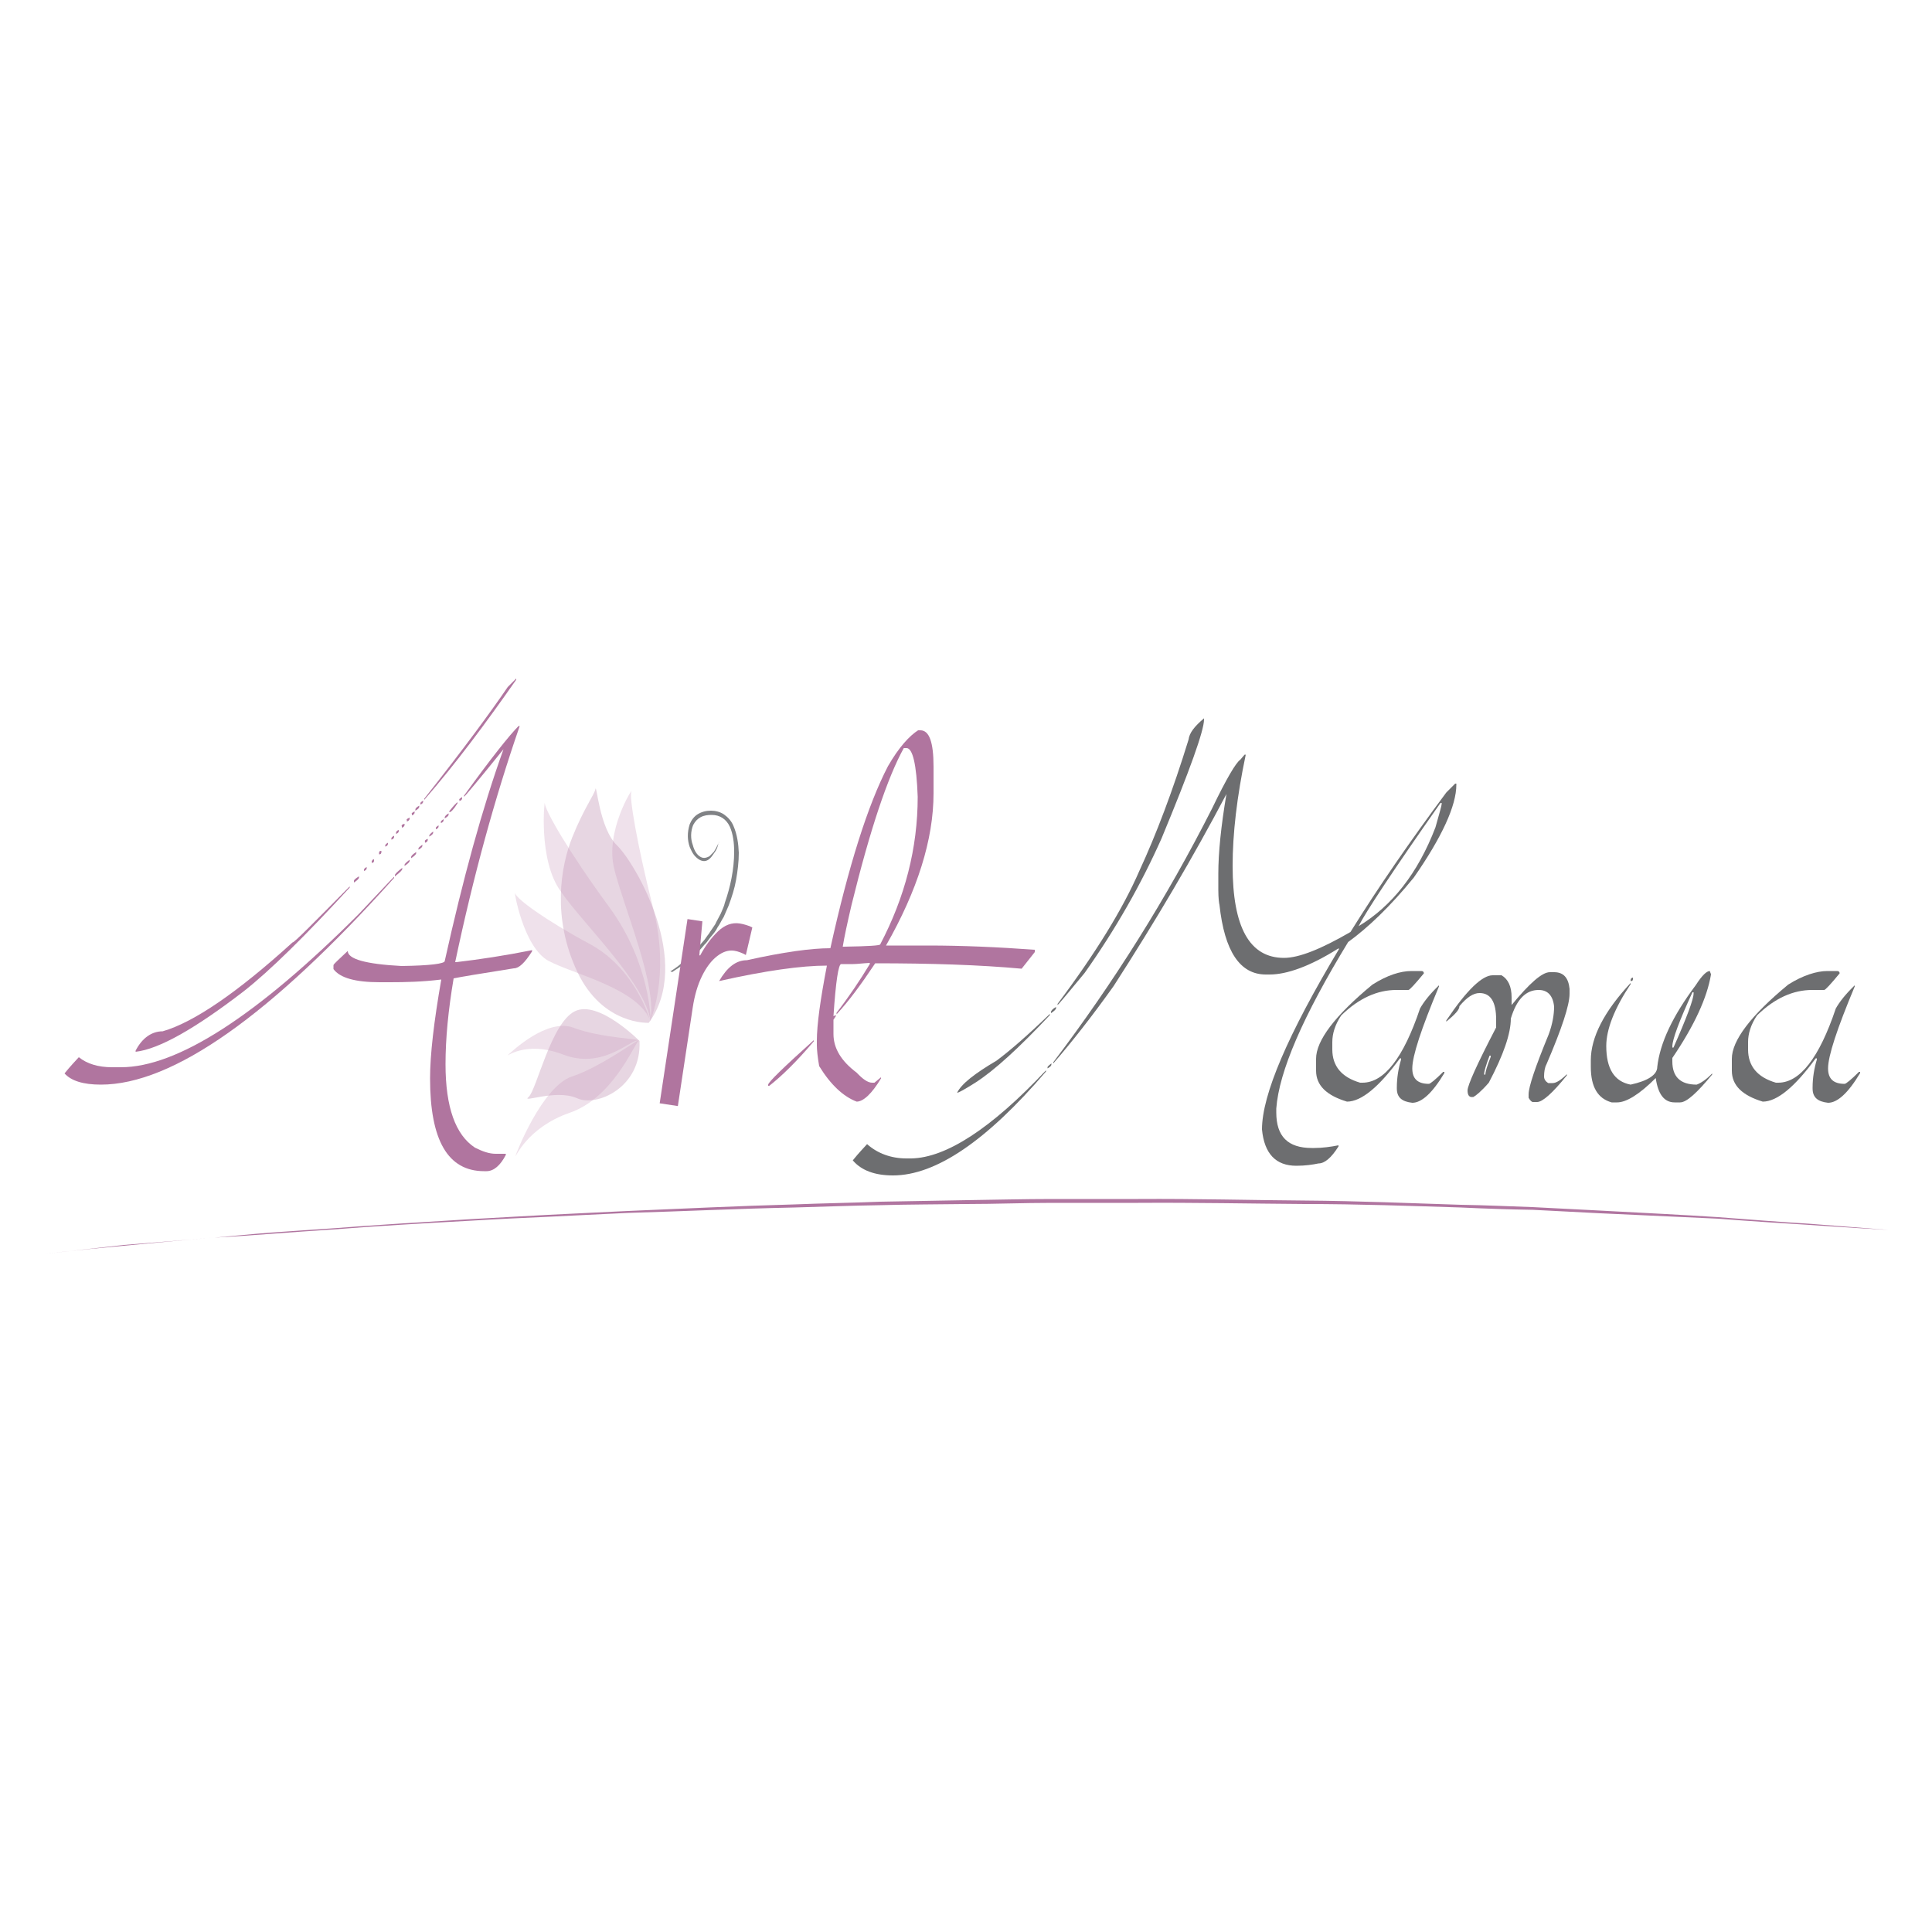
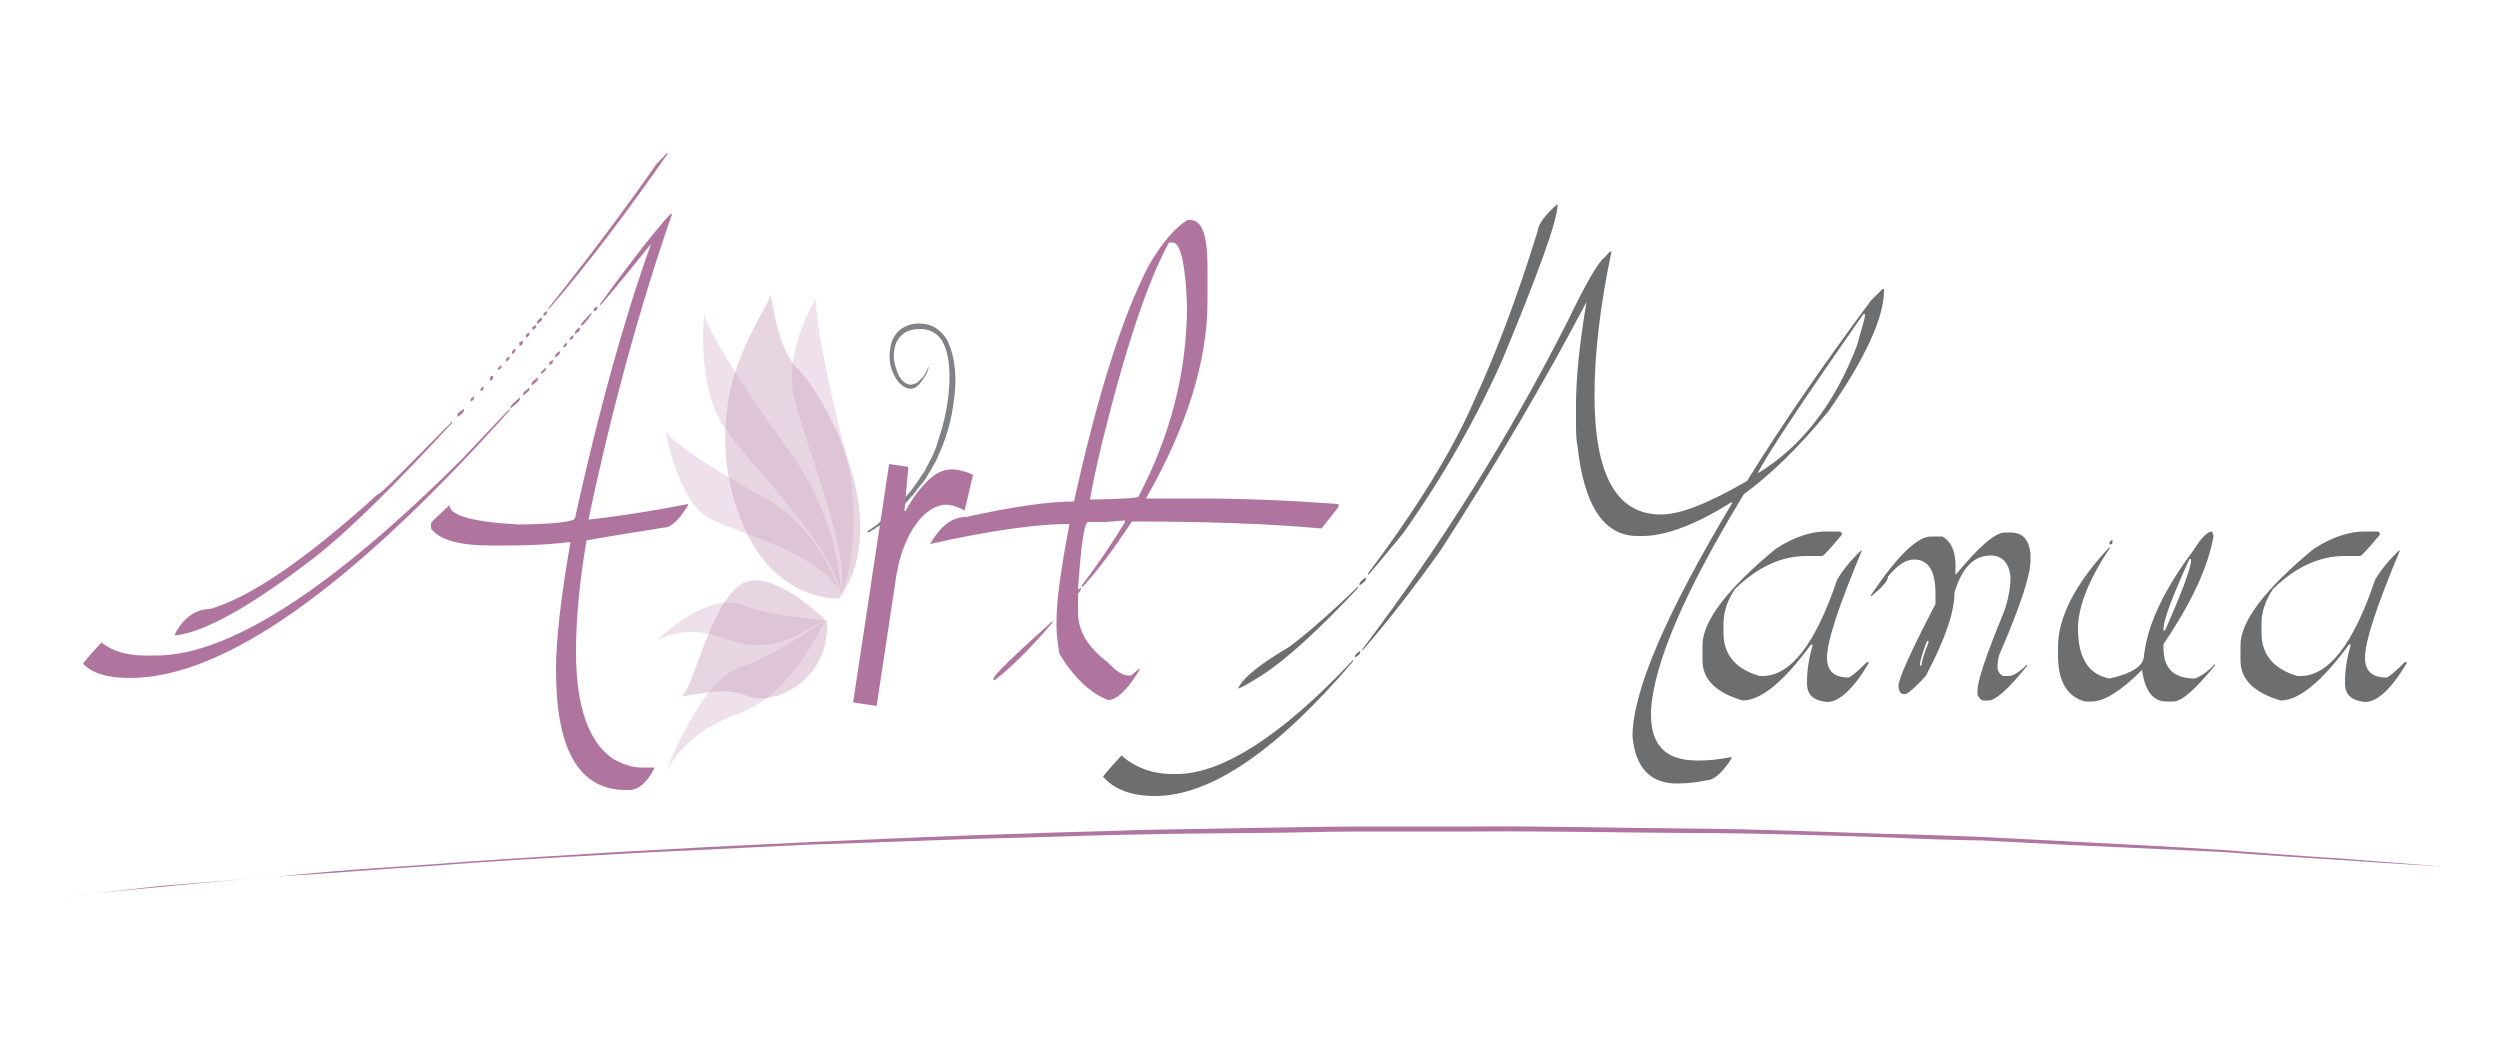
- <svg xmlns="http://www.w3.org/2000/svg" version="1.1" id="art_manua" x="0px" y="0px" viewBox="-221.4 146.9 500 500" style="enable-background:new -221.4 146.9 500 500;" xml:space="preserve">
+ <svg xmlns="http://www.w3.org/2000/svg" version="1.1" id="art_manua" x="0px" y="0px" viewBox="-55 292 500 210" style="enable-background:new -55 292 500 210;" xml:space="preserve">
  <style type="text/css">
	.st0{fill:#B0759F;}
	.st1{fill:#6D6E70;}
	.st2{fill:#B075A0;}
	.st3{opacity:0.3;fill:#B0759F;enable-background:new    ;}
	.st4{opacity:0.3;fill:#C999BB;enable-background:new    ;}
	.st5{fill:#808285;}
	.st6{font-family:'Andriko';}
	.st7{font-size:89.96px;}
</style>
  <g>
-     <path class="st0" d="M-119.4,373.8v0.3c-31.9,35.6-57.3,53.5-75.9,53.5c-4.6,0-7.7-1-9.4-2.9c1.6-2,2.9-3.3,3.7-4.2   c2.1,1.7,5,2.6,8.6,2.6h2.3c14.5,0,35.1-13.2,61.5-39.6C-122.7,377.3-119.7,374-119.4,373.8z M-130.9,376.3v0.3   c-11.5,12.5-20.6,21.5-27.5,26.9c-12.5,9.6-21.8,14.9-27.9,15.6v-0.3c1.7-3.3,4.2-5,7-5c8-2.3,19.3-10,33.6-23   C-145.3,390.9-140.5,386-130.9,376.3z M-87.2,334.8h0.3c-6.4,18.5-12,38.8-16.7,61.1h0.3c6-0.7,12.6-1.7,19.6-3.1v0.3   c-1.9,3-3.4,4.4-4.7,4.4c-8.9,1.4-14.2,2.3-15.6,2.6c-1.4,8.3-2.1,15.6-2.1,22.2c0,11.2,2.6,18.3,7.6,21.6c2,1,3.7,1.6,5.4,1.6h2.6   v0.3c-1.4,2.7-3.1,4.2-5,4.2h-0.6c-9.4,0-14-8-14-24c0-6.2,1-14.7,2.9-25.6c-4.9,0.6-9.3,0.7-13.3,0.7h-2.6c-6.3,0-10.3-1.1-12-3.4   v-1c0-0.3,1.3-1.4,3.7-3.7c0,2.1,4.6,3.4,13.9,3.9c7.4-0.1,11.2-0.6,11.2-1.3c4.7-21.2,9.7-39.5,15.2-54.8   c-6.6,8.2-10,12.2-10.2,12.3v-0.3C-94.3,343.1-89.5,337.1-87.2,334.8z M-128.5,373.7v0.3c0,0.3-0.4,0.7-1.3,1.3V375   C-129.9,374.7-129.5,374.3-128.5,373.7z M-126.5,371.3v0.3c0,0.3-0.3,0.6-0.7,0.7V372C-127.2,371.8-127,371.5-126.5,371.3z    M-124.6,369.3v0.3c0,0.3-0.1,0.6-0.6,0.6v-0.4C-125,369.4-124.9,369.3-124.6,369.3z M-122.7,367.1v0.3c0,0.3-0.1,0.6-0.6,0.6v-0.3   C-123.3,367.3-123.2,367.1-122.7,367.1z M-121,365v0.3c0,0.3-0.3,0.6-0.7,0.7v-0.3C-121.7,365.5-121.4,365.2-121,365z    M-119.4,363.2v0.3c0,0.3-0.3,0.6-0.7,0.7V364C-120.2,363.7-119.9,363.4-119.4,363.2z M-117.3,371.5v0.3c0,0.3-0.6,0.9-1.9,1.9   v-0.3C-119.2,373.1-118.6,372.5-117.3,371.5z M-118.2,361.7v0.3c0,0.3-0.3,0.6-0.7,0.7v-0.3C-118.9,362.1-118.6,361.8-118.2,361.7z    M-116.7,360.1v0.3c0,0.3-0.3,0.6-0.7,0.7v-0.3C-117.6,360.5-117.3,360.2-116.7,360.1z M-115.4,369.4v0.3c0,0.3-0.4,0.7-1.3,1.3   v-0.3C-116.7,370.5-116.3,370.1-115.4,369.4z M-115.4,358.5v0.3c0,0.3-0.3,0.6-0.7,0.7v-0.3C-116.3,358.9-116,358.8-115.4,358.5z    M-114.1,356.9v0.3c0,0.3-0.3,0.6-0.7,0.7v-0.3C-115,357.4-114.7,357.2-114.1,356.9z M-113.7,367.4v0.3c0,0.3-0.4,0.7-1.3,1.3v-0.3   C-115,368.4-114.6,368-113.7,367.4z M-112.9,355.4v0.3c0,0.3-0.3,0.6-1,1v-0.3C-113.9,356.1-113.6,355.8-112.9,355.4z    M-112.1,365.5v0.3c0,0.3-0.3,0.6-1,1v-0.3C-113.1,366.2-112.7,366-112.1,365.5z M-111.9,354.1v0.3c0,0.3-0.3,0.6-0.7,0.7v-0.3   C-112.6,354.5-112.3,354.4-111.9,354.1z M-87.8,322.5v0.3c-7.9,11.3-15.7,21.8-23.8,31.1v-0.3c10.2-12.9,17.3-22.6,21.6-28.9   L-87.8,322.5z M-110.7,364v0.3c0,0.3-0.3,0.6-0.7,0.7v-0.3C-111.6,364.5-111.3,364.2-110.7,364z M-109.3,362.1v0.3   c0,0.3-0.3,0.6-1,1v-0.3C-110.3,363-109.9,362.5-109.3,362.1z M-107.9,360.5v0.3c0,0.3-0.3,0.6-0.7,0.7v-0.3   C-108.7,361.1-108.4,360.8-107.9,360.5z M-106.6,358.9v0.3c0,0.3-0.3,0.6-0.7,0.7v-0.3C-107.4,359.5-107.1,359.2-106.6,358.9z    M-105.3,357.4v0.3c0,0.3-0.3,0.6-1,1v-0.3C-106.3,358.2-106,357.8-105.3,357.4z M-103,354.5v0.3c-1,1.6-1.7,2.3-2.1,2.3v-0.3   C-104,355.4-103.3,354.7-103,354.5z M-101.8,353.2v0.3c0,0.3-0.3,0.6-0.7,0.7v-0.3C-102.7,353.8-102.4,353.5-101.8,353.2z" />
-     <path class="st0" d="M16.2,335.9h0.6c2.3,0,3.4,3.1,3.4,9.4v6.9c0,12-4.2,25.2-12.3,39.4h10.9c8.9,0,18,0.4,27.6,1.1v0.6l-3.4,4.3   c-10.9-1-23.5-1.4-37.9-1.4c-3.6,5.4-6.9,9.9-10,13.2V409c3.1-4,6-8.3,8.6-12.6v-0.3c-1.9,0.1-3.3,0.3-4.3,0.3h-3.1   c-0.7,0-1.4,4.4-2,13.5l0.6-0.3v0.3l-0.6,0.9v3.7c0,3.7,2,7,6,10c1.6,1.7,2.9,2.6,4,2.6h0.6l1.7-1.4v0.3c-2.4,4-4.6,6-6.3,6   c-3.4-1.3-6.7-4.3-9.7-9.2c-0.4-2.3-0.6-4.2-0.6-5.4v-1.1c0-4.2,0.9-10.7,2.6-19.5c-6.6,0-15.9,1.3-27.9,4c2.1-3.6,4.4-5.4,7.2-5.4   c9.4-2.1,16.6-3.1,21.6-3.1c4.7-21.3,9.7-37.1,14.9-47.1C11.2,340.3,14,337.3,16.2,335.9z M-10.8,416.1v0.3   c-4.4,5.2-8.3,9-11.5,11.5h-0.3v-0.3C-22.5,426.9-18.7,423.2-10.8,416.1z M12.5,340.5c-4.2,7.6-8.7,21-13.5,40.5   c-1.1,4.7-1.9,8.4-2.3,10.9h0.3c6.3-0.1,9.4-0.3,9.4-0.6c6.4-12.2,9.7-24.9,9.7-38.2c-0.3-8.4-1.3-12.6-2.9-12.6   C13.4,340.5,12.5,340.5,12.5,340.5z" />
-     <path class="st1" d="M49.3,423.9v0.3C34,442.1,20.8,451.1,9.7,451.1c-4.7,0-8.2-1.3-10.4-3.9c1.6-2,2.9-3.3,3.7-4.2   c2.7,2.4,6.2,3.7,10.2,3.7h1.3C23.4,446.5,35,439.1,49.3,423.9z M50.3,409.3v0.3c-7.9,8.4-14.3,14.3-19.3,17.5   c-2.7,1.7-4.3,2.6-4.7,2.6c1.1-2.3,4.6-5,10.2-8.3C40,418.8,44.6,414.8,50.3,409.3z M50.7,422.1v0.3c0,0.3-0.3,0.6-1,1v-0.3   C49.7,422.9,50.2,422.5,50.7,422.1z M51.9,407.5v0.3c0,0.3-0.4,0.7-1.3,1.3v-0.3C50.6,408.5,51,408,51.9,407.5z M100.7,342.2h0.3   c-2.3,10.9-3.4,20.5-3.4,28.8c0,15.9,4.4,23.8,13.3,23.8c3.9,0,9.6-2.3,17.2-6.7c7.2-11.6,15.5-23.6,24.8-36.1l2.3-2.3h0.3v0.3   c0,5.4-3.7,13.5-11,24c-6.2,7.6-11.9,13-17,16.7c-11.7,19.2-17.9,33.5-18.6,43.1v1c0,6.2,3,9.2,9.2,9.2h0.6c2.1,0,4.3-0.3,6.3-0.7   v0.3c-1.9,3-3.6,4.4-5.2,4.4c-1.4,0.3-3.4,0.6-5.7,0.6c-5.3,0-8.3-3.1-8.9-9.4c0-9,6.7-24.6,20-46.8h-0.3   c-7.3,4.6-13.3,6.7-17.7,6.7h-1c-6.7,0-10.7-6-12-18c-0.1-0.4-0.3-1.7-0.3-3.9V373c0-5.4,0.7-12.3,2.1-20.6   c-8.6,16.3-18.3,32.8-29.2,49.7c-5.7,8-11,14.7-15.6,20v-0.3c15.6-20.6,29.3-42.4,41.1-65.7c3.7-7.7,6.2-11.9,7.3-12.6L100.7,342.2   z M90.2,332.8v0.3c0,2.9-3.7,13.2-11,30.8c-5.3,11.9-11.9,23.5-19.9,34.8c-4.6,5.6-6.9,8.3-7,8.3v-0.3   c9.9-13.2,16.9-24.6,21.2-34.5c4.3-9.3,8.6-20.6,12.7-33.9C86.4,336.6,87.7,334.9,90.2,332.8z M151.4,354.7   C139,372.4,132,383,130.2,386.6c8.6-5.2,15.3-13.6,19.9-25.6c1-3.6,1.6-5.6,1.6-6v-0.3H151.4z" />
-     <path class="st1" d="M143.9,398.2h2.6c0.4,0,0.6,0.3,0.6,0.6c-2.4,2.9-3.7,4.3-4,4.3h-3.1c-4.9,0-9.7,2.1-14.3,6.6   c-1.6,2.4-2.3,4.7-2.3,6.9v1.9c0,4.3,2.4,7.2,7.2,8.6h0.6c5.6,0,10.6-6.4,14.9-19.2c0.9-1.6,2.4-3.6,4.9-6v0.3   c-4.6,11-6.9,18-6.9,21.2c0,2.7,1.4,4,4.3,4c0.3,0,1.6-1,3.7-3.1h0.3v0.3c-3.1,5.2-5.9,7.7-8.3,7.7c-2.7-0.3-4-1.4-4-3.7v-0.3   c0-2.4,0.4-4.9,1.1-7.2v-0.3h-0.3c-5.4,7.4-10,11.2-13.7,11.2c-5.3-1.6-8-4.2-8-8v-3.1c0-4.7,4.9-11.2,14.6-19.2   C137.6,399.3,141,398.2,143.9,398.2z" />
-     <path class="st1" d="M179.7,398.5h1.1c2.4,0,3.7,1.4,4,4.3v1.3c0,2.9-2,9-6,18.3c-0.4,0.7-0.6,1.9-0.6,3.1c0,0.7,0.4,1.3,1.1,1.7   h1.1c0.9,0,2.1-0.7,3.7-2.3v0.3c-3.7,4.6-6.3,6.9-7.7,6.9h-1.1c-0.3,0-0.7-0.4-1.1-1.1v-0.9c0-1.9,1.7-7,5.2-15.5   c1-2.7,1.4-5.2,1.4-7.2c-0.3-2.9-1.7-4.3-4-4.3c-3.3,0-5.7,2.4-7.2,7.4c0,3.9-1.9,9.4-5.7,16.6c-2,2.3-3.4,3.4-4,3.7h-0.6   c-0.6-0.1-0.9-0.7-0.9-1.7c0-1.3,2.4-6.7,7.4-16.3v-2c0-4.6-1.4-6.9-4.3-6.9c-1.6,0-3.3,1.1-5.2,3.4c0,0.9-1.1,2.1-3.4,4v-0.3   c5.3-7.9,9.3-11.7,12-11.7h2.3c1.7,1,2.6,2.9,2.6,5.7v2C174.5,401.3,177.7,398.5,179.7,398.5z M164.1,420.1c-1,2.6-1.4,4.2-1.4,4.6   v0.3h0.3c0-0.6,0.4-2.1,1.4-4.6v-0.3H164.1z" />
-     <path class="st1" d="M221.1,398.2c0.1,0.4,0.3,0.7,0.3,0.9c-1,6-4.3,13.2-10,21.6v0.9c0,4,2.1,6,6.3,6c1.1-0.4,2.6-1.4,4-2.9v0.3   c-3.9,4.7-6.6,7.2-8.3,7.2h-1.4c-2.7,0-4.3-2.1-4.9-6.3c-4.2,4.2-7.6,6.3-10,6.3h-1.4c-3.6-1-5.4-4-5.4-9.2v-1.7   c0-5.9,3.4-12.6,10.3-20v0.3c-4.2,6.3-6.3,11.7-6.3,16c0,5.9,2.1,9.2,6.3,10c4.6-1,6.9-2.6,6.9-4.6c0.7-6.2,4-13.2,10-21.2   C219.1,399.3,220.3,398.2,221.1,398.2z M201.2,399.9v0.3c0,0.4-0.1,0.6-0.6,0.6v-0.3C200.6,400.2,200.9,399.9,201.2,399.9z    M216.6,403.7c-3.4,7.4-5.2,12.2-5.2,14v0.3h0.3c3.4-7.7,5.2-12.5,5.2-14v-0.3C216.9,403.7,216.6,403.7,216.6,403.7z" />
-     <path class="st1" d="M251.5,398.2h2.6c0.4,0,0.6,0.3,0.6,0.6c-2.4,2.9-3.7,4.3-4,4.3h-3.1c-4.9,0-9.7,2.1-14.3,6.6   c-1.6,2.4-2.3,4.7-2.3,6.9v1.9c0,4.3,2.4,7.2,7.2,8.6h0.6c5.6,0,10.6-6.4,14.9-19.2c0.9-1.6,2.4-3.6,4.9-6v0.3   c-4.6,11-6.9,18-6.9,21.2c0,2.7,1.4,4,4.3,4c0.3,0,1.6-1,3.7-3.1h0.3v0.3c-3.1,5.2-5.9,7.7-8.3,7.7c-2.7-0.3-4-1.4-4-3.7v-0.3   c0-2.4,0.4-4.9,1.1-7.2v-0.3h-0.3c-5.4,7.4-10,11.2-13.7,11.2c-5.3-1.6-8-4.2-8-8v-3.1c0-4.7,4.9-11.2,14.6-19.2   C245.2,399.3,248.8,398.2,251.5,398.2z" />
+     <path class="st0" d="M46.9,373.8v0.3C15,409.8-10.4,427.6-29,427.6c-4.6,0-7.7-1-9.4-2.9c1.6-2,2.9-3.3,3.7-4.2   c2.1,1.7,5,2.6,8.6,2.6h2.3c14.5,0,35.1-13.2,61.5-39.6C43.6,377.3,46.6,374,46.9,373.8z M35.4,376.3v0.3   c-11.5,12.5-20.6,21.5-27.5,26.9c-12.5,9.6-21.8,14.9-27.9,15.6v-0.3c1.7-3.3,4.2-5,7-5c8-2.3,19.3-10,33.6-23   C21,391,25.8,386,35.4,376.3z M79.1,334.8h0.3c-6.4,18.5-12,38.8-16.7,61.1H63c6-0.7,12.6-1.7,19.6-3.1v0.3c-1.9,3-3.4,4.4-4.7,4.4   c-8.9,1.4-14.2,2.3-15.6,2.6c-1.4,8.3-2.1,15.6-2.1,22.2c0,11.2,2.6,18.3,7.6,21.6c2,1,3.7,1.6,5.4,1.6h2.6v0.3   c-1.4,2.7-3.1,4.2-5,4.2h-0.6c-9.4,0-14-8-14-24c0-6.2,1-14.7,2.9-25.6c-4.9,0.6-9.3,0.7-13.3,0.7h-2.6c-6.3,0-10.3-1.1-12-3.4v-1   c0-0.3,1.3-1.4,3.7-3.7c0,2.1,4.6,3.4,13.9,3.9c7.4-0.1,11.2-0.6,11.2-1.3c4.7-21.2,9.7-39.5,15.2-54.8c-6.6,8.2-10,12.2-10.2,12.3   v-0.3C72,343.2,76.8,337.2,79.1,334.8z M37.8,373.8v0.3c0,0.3-0.4,0.7-1.3,1.3V375C36.4,374.8,36.8,374.3,37.8,373.8z M39.8,371.3   v0.3c0,0.3-0.3,0.6-0.7,0.7V372C39.1,371.8,39.3,371.5,39.8,371.3z M41.7,369.3v0.3c0,0.3-0.1,0.6-0.6,0.6v-0.4   C41.3,369.5,41.4,369.3,41.7,369.3z M43.6,367.2v0.3c0,0.3-0.1,0.6-0.6,0.6v-0.3C43,367.3,43.1,367.2,43.6,367.2z M45.3,365v0.3   c0,0.3-0.3,0.6-0.7,0.7v-0.3C44.6,365.5,44.9,365.3,45.3,365z M46.9,363.3v0.3c0,0.3-0.3,0.6-0.7,0.7V364   C46.1,363.8,46.4,363.5,46.9,363.3z M49,371.5v0.3c0,0.3-0.6,0.9-1.9,1.9v-0.3C47.1,373.2,47.7,372.5,49,371.5z M48.1,361.8v0.3   c0,0.3-0.3,0.6-0.7,0.7v-0.3C47.4,362.2,47.7,361.8,48.1,361.8z M49.6,360.2v0.3c0,0.3-0.3,0.6-0.7,0.7v-0.3   C48.7,360.5,49,360.3,49.6,360.2z M50.9,369.5v0.3c0,0.3-0.4,0.7-1.3,1.3v-0.3C49.6,370.5,50,370.2,50.9,369.5z M50.9,358.5v0.3   c0,0.3-0.3,0.6-0.7,0.7v-0.3C50,359,50.3,358.8,50.9,358.5z M52.2,357v0.3c0,0.3-0.3,0.6-0.7,0.7v-0.3   C51.3,357.5,51.6,357.3,52.2,357z M52.6,367.5v0.3c0,0.3-0.4,0.7-1.3,1.3v-0.3C51.3,368.5,51.7,368,52.6,367.5z M53.4,355.5v0.3   c0,0.3-0.3,0.6-1,1v-0.3C52.4,356.2,52.7,355.8,53.4,355.5z M54.2,365.5v0.3c0,0.3-0.3,0.6-1,1v-0.3   C53.2,366.3,53.6,366,54.2,365.5z M54.4,354.2v0.3c0,0.3-0.3,0.6-0.7,0.7v-0.3C53.7,354.5,54,354.5,54.4,354.2z M78.5,322.5v0.3   c-7.9,11.3-15.7,21.8-23.8,31.1v-0.3C64.9,340.8,72,331,76.3,324.8L78.5,322.5z M55.6,364v0.3c0,0.3-0.3,0.6-0.7,0.7v-0.3   C54.7,364.5,55,364.3,55.6,364z M57,362.2v0.3c0,0.3-0.3,0.6-1,1v-0.3C56,363,56.4,362.5,57,362.2z M58.4,360.5v0.3   c0,0.3-0.3,0.6-0.7,0.7v-0.3C57.6,361.2,57.9,360.8,58.4,360.5z M59.7,359v0.3c0,0.3-0.3,0.6-0.7,0.7v-0.3   C58.9,359.5,59.2,359.3,59.7,359z M61,357.5v0.3c0,0.3-0.3,0.6-1,1v-0.3C60,358.3,60.3,357.8,61,357.5z M63.3,354.5v0.3   c-1,1.6-1.7,2.3-2.1,2.3v-0.3C62.3,355.5,63,354.8,63.3,354.5z M64.5,353.3v0.3c0,0.3-0.3,0.6-0.7,0.7V354   C63.6,353.8,63.9,353.5,64.5,353.3z" />
+     <path class="st0" d="M182.5,336h0.6c2.3,0,3.4,3.1,3.4,9.4v6.9c0,12-4.2,25.2-12.3,39.4h10.9c8.9,0,18,0.4,27.6,1.1v0.6l-3.4,4.3   c-10.9-1-23.5-1.4-37.9-1.4c-3.6,5.4-6.9,9.9-10,13.2V409c3.1-4,6-8.3,8.6-12.6v-0.3c-1.9,0.1-3.3,0.3-4.3,0.3h-3.1   c-0.7,0-1.4,4.4-2,13.5l0.6-0.3v0.3l-0.6,0.9v3.7c0,3.7,2,7,6,10c1.6,1.7,2.9,2.6,4,2.6h0.6l1.7-1.4v0.3c-2.4,4-4.6,6-6.3,6   c-3.4-1.3-6.7-4.3-9.7-9.2c-0.4-2.3-0.6-4.2-0.6-5.4v-1.1c0-4.2,0.9-10.7,2.6-19.5c-6.6,0-15.9,1.3-27.9,4c2.1-3.6,4.4-5.4,7.2-5.4   c9.4-2.1,16.6-3.1,21.6-3.1c4.7-21.3,9.7-37.1,14.9-47.1C177.5,340.3,180.3,337.3,182.5,336z M155.5,416.2v0.3   c-4.4,5.2-8.3,9-11.5,11.5h-0.3v-0.3C143.8,427,147.6,423.3,155.5,416.2z M178.8,340.5c-4.2,7.6-8.7,21-13.5,40.5   c-1.1,4.7-1.9,8.4-2.3,10.9h0.3c6.3-0.1,9.4-0.3,9.4-0.6c6.4-12.2,9.7-24.9,9.7-38.2c-0.3-8.4-1.3-12.6-2.9-12.6   C179.7,340.5,178.8,340.5,178.8,340.5z" />
+     <path class="st1" d="M215.6,424v0.3c-15.3,17.9-28.5,26.9-39.6,26.9c-4.7,0-8.2-1.3-10.4-3.9c1.6-2,2.9-3.3,3.7-4.2   c2.7,2.4,6.2,3.7,10.2,3.7h1.3C189.7,446.5,201.3,439.2,215.6,424z M216.6,409.3v0.3c-7.9,8.4-14.3,14.3-19.3,17.5   c-2.7,1.7-4.3,2.6-4.7,2.6c1.1-2.3,4.6-5,10.2-8.3C206.3,418.8,210.9,414.8,216.6,409.3z M217,422.2v0.3c0,0.3-0.3,0.6-1,1v-0.3   C216,423,216.5,422.5,217,422.2z M218.2,407.5v0.3c0,0.3-0.4,0.7-1.3,1.3v-0.3C216.9,408.5,217.3,408,218.2,407.5z M267,342.3h0.3   c-2.3,10.9-3.4,20.5-3.4,28.8c0,15.9,4.4,23.8,13.3,23.8c3.9,0,9.6-2.3,17.2-6.7c7.2-11.6,15.5-23.6,24.8-36.1l2.3-2.3h0.3v0.3   c0,5.4-3.7,13.5-11,24c-6.2,7.6-11.9,13-17,16.7c-11.7,19.2-17.9,33.5-18.6,43.1v1c0,6.2,3,9.2,9.2,9.2h0.6c2.1,0,4.3-0.3,6.3-0.7   v0.3c-1.9,3-3.6,4.4-5.2,4.4c-1.4,0.3-3.4,0.6-5.7,0.6c-5.3,0-8.3-3.1-8.9-9.4c0-9,6.7-24.6,20-46.8h-0.3   c-7.3,4.6-13.3,6.7-17.7,6.7h-1c-6.7,0-10.7-6-12-18c-0.1-0.4-0.3-1.7-0.3-3.9V373c0-5.4,0.7-12.3,2.1-20.6   c-8.6,16.3-18.3,32.8-29.2,49.7c-5.7,8-11,14.7-15.6,20v-0.3c15.6-20.6,29.3-42.4,41.1-65.7c3.7-7.7,6.2-11.9,7.3-12.6L267,342.3z    M256.5,332.8v0.3c0,2.9-3.7,13.2-11,30.8c-5.3,11.9-11.9,23.5-19.9,34.8c-4.6,5.6-6.9,8.3-7,8.3v-0.3   c9.9-13.2,16.9-24.6,21.2-34.5c4.3-9.3,8.6-20.6,12.7-33.9C252.7,336.7,254,335,256.5,332.8z M317.7,354.8   c-12.4,17.7-19.4,28.3-21.2,31.9c8.6-5.2,15.3-13.6,19.9-25.6c1-3.6,1.6-5.6,1.6-6v-0.3H317.7z" />
+     <path class="st1" d="M310.2,398.3h2.6c0.4,0,0.6,0.3,0.6,0.6c-2.4,2.9-3.7,4.3-4,4.3h-3.1c-4.9,0-9.7,2.1-14.3,6.6   c-1.6,2.4-2.3,4.7-2.3,6.9v1.9c0,4.3,2.4,7.2,7.2,8.6h0.6c5.6,0,10.6-6.4,14.9-19.2c0.9-1.6,2.4-3.6,4.9-6v0.3   c-4.6,11-6.9,18-6.9,21.2c0,2.7,1.4,4,4.3,4c0.3,0,1.6-1,3.7-3.1h0.3v0.3c-3.1,5.2-5.9,7.7-8.3,7.7c-2.7-0.3-4-1.4-4-3.7v-0.3   c0-2.4,0.4-4.9,1.1-7.2v-0.3h-0.3c-5.4,7.4-10,11.2-13.7,11.2c-5.3-1.6-8-4.2-8-8V421c0-4.7,4.9-11.2,14.6-19.2   C303.9,399.3,307.3,398.3,310.2,398.3z" />
+     <path class="st1" d="M346,398.5h1.1c2.4,0,3.7,1.4,4,4.3v1.3c0,2.9-2,9-6,18.3c-0.4,0.7-0.6,1.9-0.6,3.1c0,0.7,0.4,1.3,1.1,1.7h1.1   c0.9,0,2.1-0.7,3.7-2.3v0.3c-3.7,4.6-6.3,6.9-7.7,6.9h-1.1c-0.3,0-0.7-0.4-1.1-1.1v-0.9c0-1.9,1.7-7,5.2-15.5   c1-2.7,1.4-5.2,1.4-7.2c-0.3-2.9-1.7-4.3-4-4.3c-3.3,0-5.7,2.4-7.2,7.4c0,3.9-1.9,9.4-5.7,16.6c-2,2.3-3.4,3.4-4,3.7h-0.6   c-0.6-0.1-0.9-0.7-0.9-1.7c0-1.3,2.4-6.7,7.4-16.3v-2c0-4.6-1.4-6.9-4.3-6.9c-1.6,0-3.3,1.1-5.2,3.4c0,0.9-1.1,2.1-3.4,4V411   c5.3-7.9,9.3-11.7,12-11.7h2.3c1.7,1,2.6,2.9,2.6,5.7v2C340.8,401.3,344,398.5,346,398.5z M330.4,420.2c-1,2.6-1.4,4.2-1.4,4.6v0.3   h0.3c0-0.6,0.4-2.1,1.4-4.6v-0.3H330.4z" />
+     <path class="st1" d="M387.4,398.3c0.1,0.4,0.3,0.7,0.3,0.9c-1,6-4.3,13.2-10,21.6v0.9c0,4,2.1,6,6.3,6c1.1-0.4,2.6-1.4,4-2.9v0.3   c-3.9,4.7-6.6,7.2-8.3,7.2h-1.4c-2.7,0-4.3-2.1-4.9-6.3c-4.2,4.2-7.6,6.3-10,6.3H362c-3.6-1-5.4-4-5.4-9.2v-1.7   c0-5.9,3.4-12.6,10.3-20v0.3c-4.2,6.3-6.3,11.7-6.3,16c0,5.9,2.1,9.2,6.3,10c4.6-1,6.9-2.6,6.9-4.6c0.7-6.2,4-13.2,10-21.2   C385.4,399.3,386.6,398.3,387.4,398.3z M367.5,400v0.3c0,0.4-0.1,0.6-0.6,0.6v-0.3C366.9,400.3,367.2,400,367.5,400z M382.9,403.8   c-3.4,7.4-5.2,12.2-5.2,14v0.3h0.3c3.4-7.7,5.2-12.5,5.2-14v-0.3C383.2,403.8,382.9,403.8,382.9,403.8z" />
+     <path class="st1" d="M417.8,398.3h2.6c0.4,0,0.6,0.3,0.6,0.6c-2.4,2.9-3.7,4.3-4,4.3h-3.1c-4.9,0-9.7,2.1-14.3,6.6   c-1.6,2.4-2.3,4.7-2.3,6.9v1.9c0,4.3,2.4,7.2,7.2,8.6h0.6c5.6,0,10.6-6.4,14.9-19.2c0.9-1.6,2.4-3.6,4.9-6v0.3   c-4.6,11-6.9,18-6.9,21.2c0,2.7,1.4,4,4.3,4c0.3,0,1.6-1,3.7-3.1h0.3v0.3c-3.1,5.2-5.9,7.7-8.3,7.7c-2.7-0.3-4-1.4-4-3.7v-0.3   c0-2.4,0.4-4.9,1.1-7.2v-0.3h-0.3c-5.4,7.4-10,11.2-13.7,11.2c-5.3-1.6-8-4.2-8-8V421c0-4.7,4.9-11.2,14.6-19.2   C411.5,399.3,415.1,398.3,417.8,398.3z" />
    <g>
-       <path class="st2" d="M-209.9,471.4c0,0,7.4-0.9,20.5-2.1c6.4-0.6,14.5-1.4,23.5-2.1c4.6-0.4,9.3-0.9,14.5-1.3    c5.2-0.4,10.4-0.7,16-1.1c11.2-0.9,23.3-1.6,36.1-2.4c6.4-0.4,13-0.7,19.8-1.1c6.7-0.3,13.6-0.7,20.6-1c14-0.6,28.5-1.3,43.1-1.7    c7.3-0.3,14.7-0.4,22.2-0.7c7.4-0.1,14.9-0.3,22.3-0.4c7.4-0.1,14.9-0.3,22.3-0.3c7.4,0,14.9,0,22.2,0c14.7-0.1,29.2,0.3,43.1,0.4    c14,0.1,27.5,0.7,40.4,1.1c6.4,0.1,12.6,0.4,18.6,0.6c6,0.3,11.9,0.6,17.5,0.9c11.2,0.6,21.5,1.1,30.5,1.7c9,0.7,17,1.3,23.5,1.7    c13,1,20.5,1.6,20.5,1.6s-7.4-0.4-20.5-1.3c-6.4-0.4-14.5-0.9-23.5-1.6c-9-0.4-19.3-0.9-30.5-1.4c-5.6-0.3-11.5-0.6-17.5-0.9    c-6-0.1-12.3-0.3-18.6-0.6c-12.9-0.4-26.3-0.9-40.4-0.9c-14-0.1-28.5-0.4-43.1-0.3c-7.3,0-14.7,0-22.2,0s-14.9,0.3-22.3,0.3    c-7.4,0.1-14.9,0.1-22.3,0.3c-7.4,0.1-14.9,0.4-22.2,0.6c-14.7,0.3-29.1,1-43.1,1.4c-7,0.3-13.9,0.7-20.6,1    c-6.7,0.3-13.3,0.6-19.8,1c-12.7,0.7-24.9,1.4-36.1,2.3c-11.2,0.7-21.3,1.6-30.5,2.1c-9,0.7-17,1.4-23.5,1.9    C-202.5,470.6-209.9,471.4-209.9,471.4z" />
+       <path class="st2" d="M-43.6,471.5c0,0,7.4-0.9,20.5-2.1c6.4-0.6,14.5-1.4,23.5-2.1c4.6-0.4,9.3-0.9,14.5-1.3    c5.2-0.4,10.4-0.7,16-1.1c11.2-0.9,23.3-1.6,36.1-2.4c6.4-0.4,13-0.7,19.8-1.1c6.7-0.3,13.6-0.7,20.6-1c14-0.6,28.5-1.3,43.1-1.7    c7.3-0.3,14.7-0.4,22.2-0.7c7.4-0.1,14.9-0.3,22.3-0.4c7.4-0.1,14.9-0.3,22.3-0.3c7.4,0,14.9,0,22.2,0c14.7-0.1,29.2,0.3,43.1,0.4    c14,0.1,27.5,0.7,40.4,1.1c6.4,0.1,12.6,0.4,18.6,0.6c6,0.3,11.9,0.6,17.5,0.9c11.2,0.6,21.5,1.1,30.5,1.7c9,0.7,17,1.3,23.5,1.7    c13,1,20.5,1.6,20.5,1.6s-7.4-0.4-20.5-1.3c-6.4-0.4-14.5-0.9-23.5-1.6c-9-0.4-19.3-0.9-30.5-1.4c-5.6-0.3-11.5-0.6-17.5-0.9    c-6-0.1-12.3-0.3-18.6-0.6c-12.9-0.4-26.3-0.9-40.4-0.9c-14-0.1-28.5-0.4-43.1-0.3c-7.3,0-14.7,0-22.2,0s-14.9,0.3-22.3,0.3    c-7.4,0.1-14.9,0.1-22.3,0.3c-7.4,0.1-14.9,0.4-22.2,0.6c-14.7,0.3-29.1,1-43.1,1.4c-7,0.3-13.9,0.7-20.6,1s-13.3,0.6-19.8,1    c-12.7,0.7-24.9,1.4-36.1,2.3c-11.2,0.7-21.3,1.6-30.5,2.1c-9,0.7-17,1.4-23.5,1.9C-36.2,470.7-43.6,471.5-43.6,471.5z" />
    </g>
-     <path class="st3" d="M-53.5,411.6c0,0-11.9,0.7-18.5-13.2c-6.6-14-4.3-27.3-1.3-34.8s5.7-11,6-12.5c0.3-1.6,1,10.2,5.6,14.6   C-56.9,370.4-42,396-53.5,411.6z" />
-     <path class="st4" d="M-53.2,411.3c0,0,5.3-11.5,0.9-29.1c-4.4-17.5-6.3-29.2-5.7-30.5c0.6-1.3-7,10.3-4.4,20.2   C-60,381.7-51,402.5-53.2,411.3z" />
-     <path class="st4" d="M-53,411.2c0,0,0-14.9-10.7-29.5s-16.7-25.2-16.7-26.9c0-1.7-1.9,14.7,4.2,22.9C-70.5,386-54.6,401-53,411.2z" />
-     <path class="st4" d="M-53.3,410.6c0,0-3.6-12.9-15.3-19.3c-11.9-6.4-19-11.7-19.5-13.2c-0.4-1.4,2,13.9,8.7,17.5   C-72.9,399-56.9,402.6-53.3,410.6z" />
-     <path class="st3" d="M-55.9,416.3c0,0-10.6-10.7-16.7-7.7c-6.2,3-9.9,20.3-12,22.2c-2.1,1.7,7-2.1,12.5,0.3   C-67.1,433.5-55.3,428.4-55.9,416.3z" />
-     <path class="st4" d="M-56.6,416.2c2.1-0.4-9.3-0.6-16.3-3.3c-6.9-2.7-16.2,6.3-17,7c-0.9,0.9,4.3-3.9,14.2-0.1   C-65.9,423.6-58.9,416.6-56.6,416.2z" />
-     <path class="st4" d="M-56.2,416.3c1.4-1.6-9.4,6.7-17.2,9.2c-7.7,2.6-14.5,20-14.6,20.6c-0.1,0.6,3-7.4,14-11.2   S-57.6,417.9-56.2,416.3z" />
+     <path class="st3" d="M112.8,411.7c0,0-11.9,0.7-18.5-13.2c-6.6-14-4.3-27.3-1.3-34.8s5.7-11,6-12.5c0.3-1.6,1,10.2,5.6,14.6   C109.4,370.5,124.3,396,112.8,411.7z" />
+     <path class="st4" d="M113.1,411.3c0,0,5.3-11.5,0.9-29.1c-4.4-17.5-6.3-29.2-5.7-30.5s-7,10.3-4.4,20.2   C106.3,381.8,115.3,402.5,113.1,411.3z" />
+     <path class="st4" d="M113.3,411.3c0,0,0-14.9-10.7-29.5c-10.7-14.6-16.7-25.2-16.7-26.9c0-1.7-1.9,14.7,4.2,22.9   C95.8,386,111.7,401,113.3,411.3z" />
+     <path class="st4" d="M113,410.7c0,0-3.6-12.9-15.3-19.3c-11.9-6.4-19-11.7-19.5-13.2c-0.4-1.4,2,13.9,8.7,17.5   C93.4,399,109.4,402.7,113,410.7z" />
+     <path class="st3" d="M110.4,416.3c0,0-10.6-10.7-16.7-7.7c-6.2,3-9.9,20.3-12,22.2c-2.1,1.7,7-2.1,12.5,0.3   C99.2,433.5,111,428.5,110.4,416.3z" />
+     <path class="st4" d="M109.7,416.3c2.1-0.4-9.3-0.6-16.3-3.3c-6.9-2.7-16.2,6.3-17,7c-0.9,0.9,4.3-3.9,14.2-0.1   C100.4,423.7,107.4,416.7,109.7,416.3z" />
+     <path class="st4" d="M110.1,416.3c1.4-1.6-9.4,6.7-17.2,9.2c-7.7,2.6-14.5,20-14.6,20.6c-0.1,0.6,3-7.4,14-11.2   C103.3,431.1,108.7,418,110.1,416.3z" />
    <g>
-       <path class="st5" d="M-48,398.3c0,0,0.3-0.1,0.7-0.4s1.1-0.7,1.9-1.4c0.4-0.3,0.9-0.7,1.3-1.1s1-0.9,1.4-1.3c0.4-0.6,1-1,1.6-1.6    c0.6-0.6,1-1.3,1.6-1.9c0.6-0.6,1-1.4,1.6-2.1c0.4-0.7,1.1-1.6,1.6-2.4c0.4-0.9,0.9-1.7,1.4-2.7c0.4-1,0.9-1.9,1.1-2.9    c1.4-4,2.4-8.6,2.4-13.2c0-2.3-0.3-4.6-1.1-6.4c-0.9-2-2.6-3.1-4.7-3.1c-1,0-2,0.1-2.9,0.6s-1.4,1.1-1.9,2    c-0.7,1.7-0.7,3.6-0.1,5.2c0.4,1.6,1.3,3,2.6,3.3c0.6,0.1,1.1-0.1,1.7-0.4c0.4-0.4,0.9-0.9,1.1-1.1c0.6-0.9,0.9-1.6,1.1-2    c0.3-0.4,0.3-0.7,0.3-0.7s-0.1,0.3-0.3,0.9c-0.1,0.6-0.4,1.3-1,2.1c-0.3,0.4-0.6,0.9-1,1.3c-0.4,0.4-1.1,0.9-2,0.7s-1.4-0.7-2-1.3    c-0.6-0.7-0.9-1.4-1.3-2.3c-0.6-1.7-0.7-3.7,0-5.9c0.4-1,1.1-2,2.1-2.6c1-0.6,2.1-0.9,3.4-0.9c1.1,0,2.4,0.3,3.4,1    c1,0.7,1.9,1.7,2.4,2.9c1,2.3,1.3,4.7,1.4,7c0,2.4-0.3,4.7-0.7,7s-1.1,4.4-1.9,6.6c-0.4,1-0.9,2-1.3,3c-0.6,0.9-1,1.9-1.6,2.7    c-0.4,0.9-1.1,1.7-1.7,2.4c-0.6,0.7-1.1,1.6-1.7,2.1c-0.6,0.7-1.1,1.3-1.7,1.9c-0.6,0.6-1.1,1-1.7,1.6c-0.6,0.4-1,0.9-1.6,1.3    c-0.4,0.4-0.9,0.7-1.4,1c-0.9,0.6-1.6,1-2,1.3C-47.7,398.2-48,398.3-48,398.3z" />
+       <path class="st5" d="M118.3,398.3c0,0,0.3-0.1,0.7-0.4c0.4-0.3,1.1-0.7,1.9-1.4c0.4-0.3,0.9-0.7,1.3-1.1c0.4-0.4,1-0.9,1.4-1.3    c0.4-0.6,1-1,1.6-1.6c0.6-0.6,1-1.3,1.6-1.9c0.6-0.6,1-1.4,1.6-2.1c0.4-0.7,1.1-1.6,1.6-2.4c0.4-0.9,0.9-1.7,1.4-2.7    c0.4-1,0.9-1.9,1.1-2.9c1.4-4,2.4-8.6,2.4-13.2c0-2.3-0.3-4.6-1.1-6.4c-0.9-2-2.6-3.1-4.7-3.1c-1,0-2,0.1-2.9,0.6s-1.4,1.1-1.9,2    c-0.7,1.7-0.7,3.6-0.1,5.2c0.4,1.6,1.3,3,2.6,3.3c0.6,0.1,1.1-0.1,1.7-0.4c0.4-0.4,0.9-0.9,1.1-1.1c0.6-0.9,0.9-1.6,1.1-2    c0.3-0.4,0.3-0.7,0.3-0.7s-0.1,0.3-0.3,0.9c-0.1,0.6-0.4,1.3-1,2.1c-0.3,0.4-0.6,0.9-1,1.3c-0.4,0.4-1.1,0.9-2,0.7    c-0.9-0.2-1.4-0.7-2-1.3c-0.6-0.7-0.9-1.4-1.3-2.3c-0.6-1.7-0.7-3.7,0-5.9c0.4-1,1.1-2,2.1-2.6c1-0.6,2.1-0.9,3.4-0.9    c1.1,0,2.4,0.3,3.4,1s1.9,1.7,2.4,2.9c1,2.3,1.3,4.7,1.4,7c0,2.4-0.3,4.7-0.7,7c-0.4,2.3-1.1,4.4-1.9,6.6c-0.4,1-0.9,2-1.3,3    c-0.6,0.9-1,1.9-1.6,2.7c-0.4,0.9-1.1,1.7-1.7,2.4c-0.6,0.7-1.1,1.6-1.7,2.1c-0.6,0.7-1.1,1.3-1.7,1.9c-0.6,0.6-1.1,1-1.7,1.6    c-0.6,0.4-1,0.9-1.6,1.3c-0.4,0.4-0.9,0.7-1.4,1c-0.9,0.6-1.6,1-2,1.3C118.6,398.3,118.3,398.3,118.3,398.3z" />
    </g>
-     <text transform="matrix(0.5939 8.967940e-002 -0.1493 0.9888 -55.2125 431.7485)" class="st0 st6 st7">r</text>
+     <text transform="matrix(0.5939 8.967940e-002 -0.1493 0.9888 111.0875 431.7982)" class="st0 st6 st7">r</text>
  </g>
</svg>
